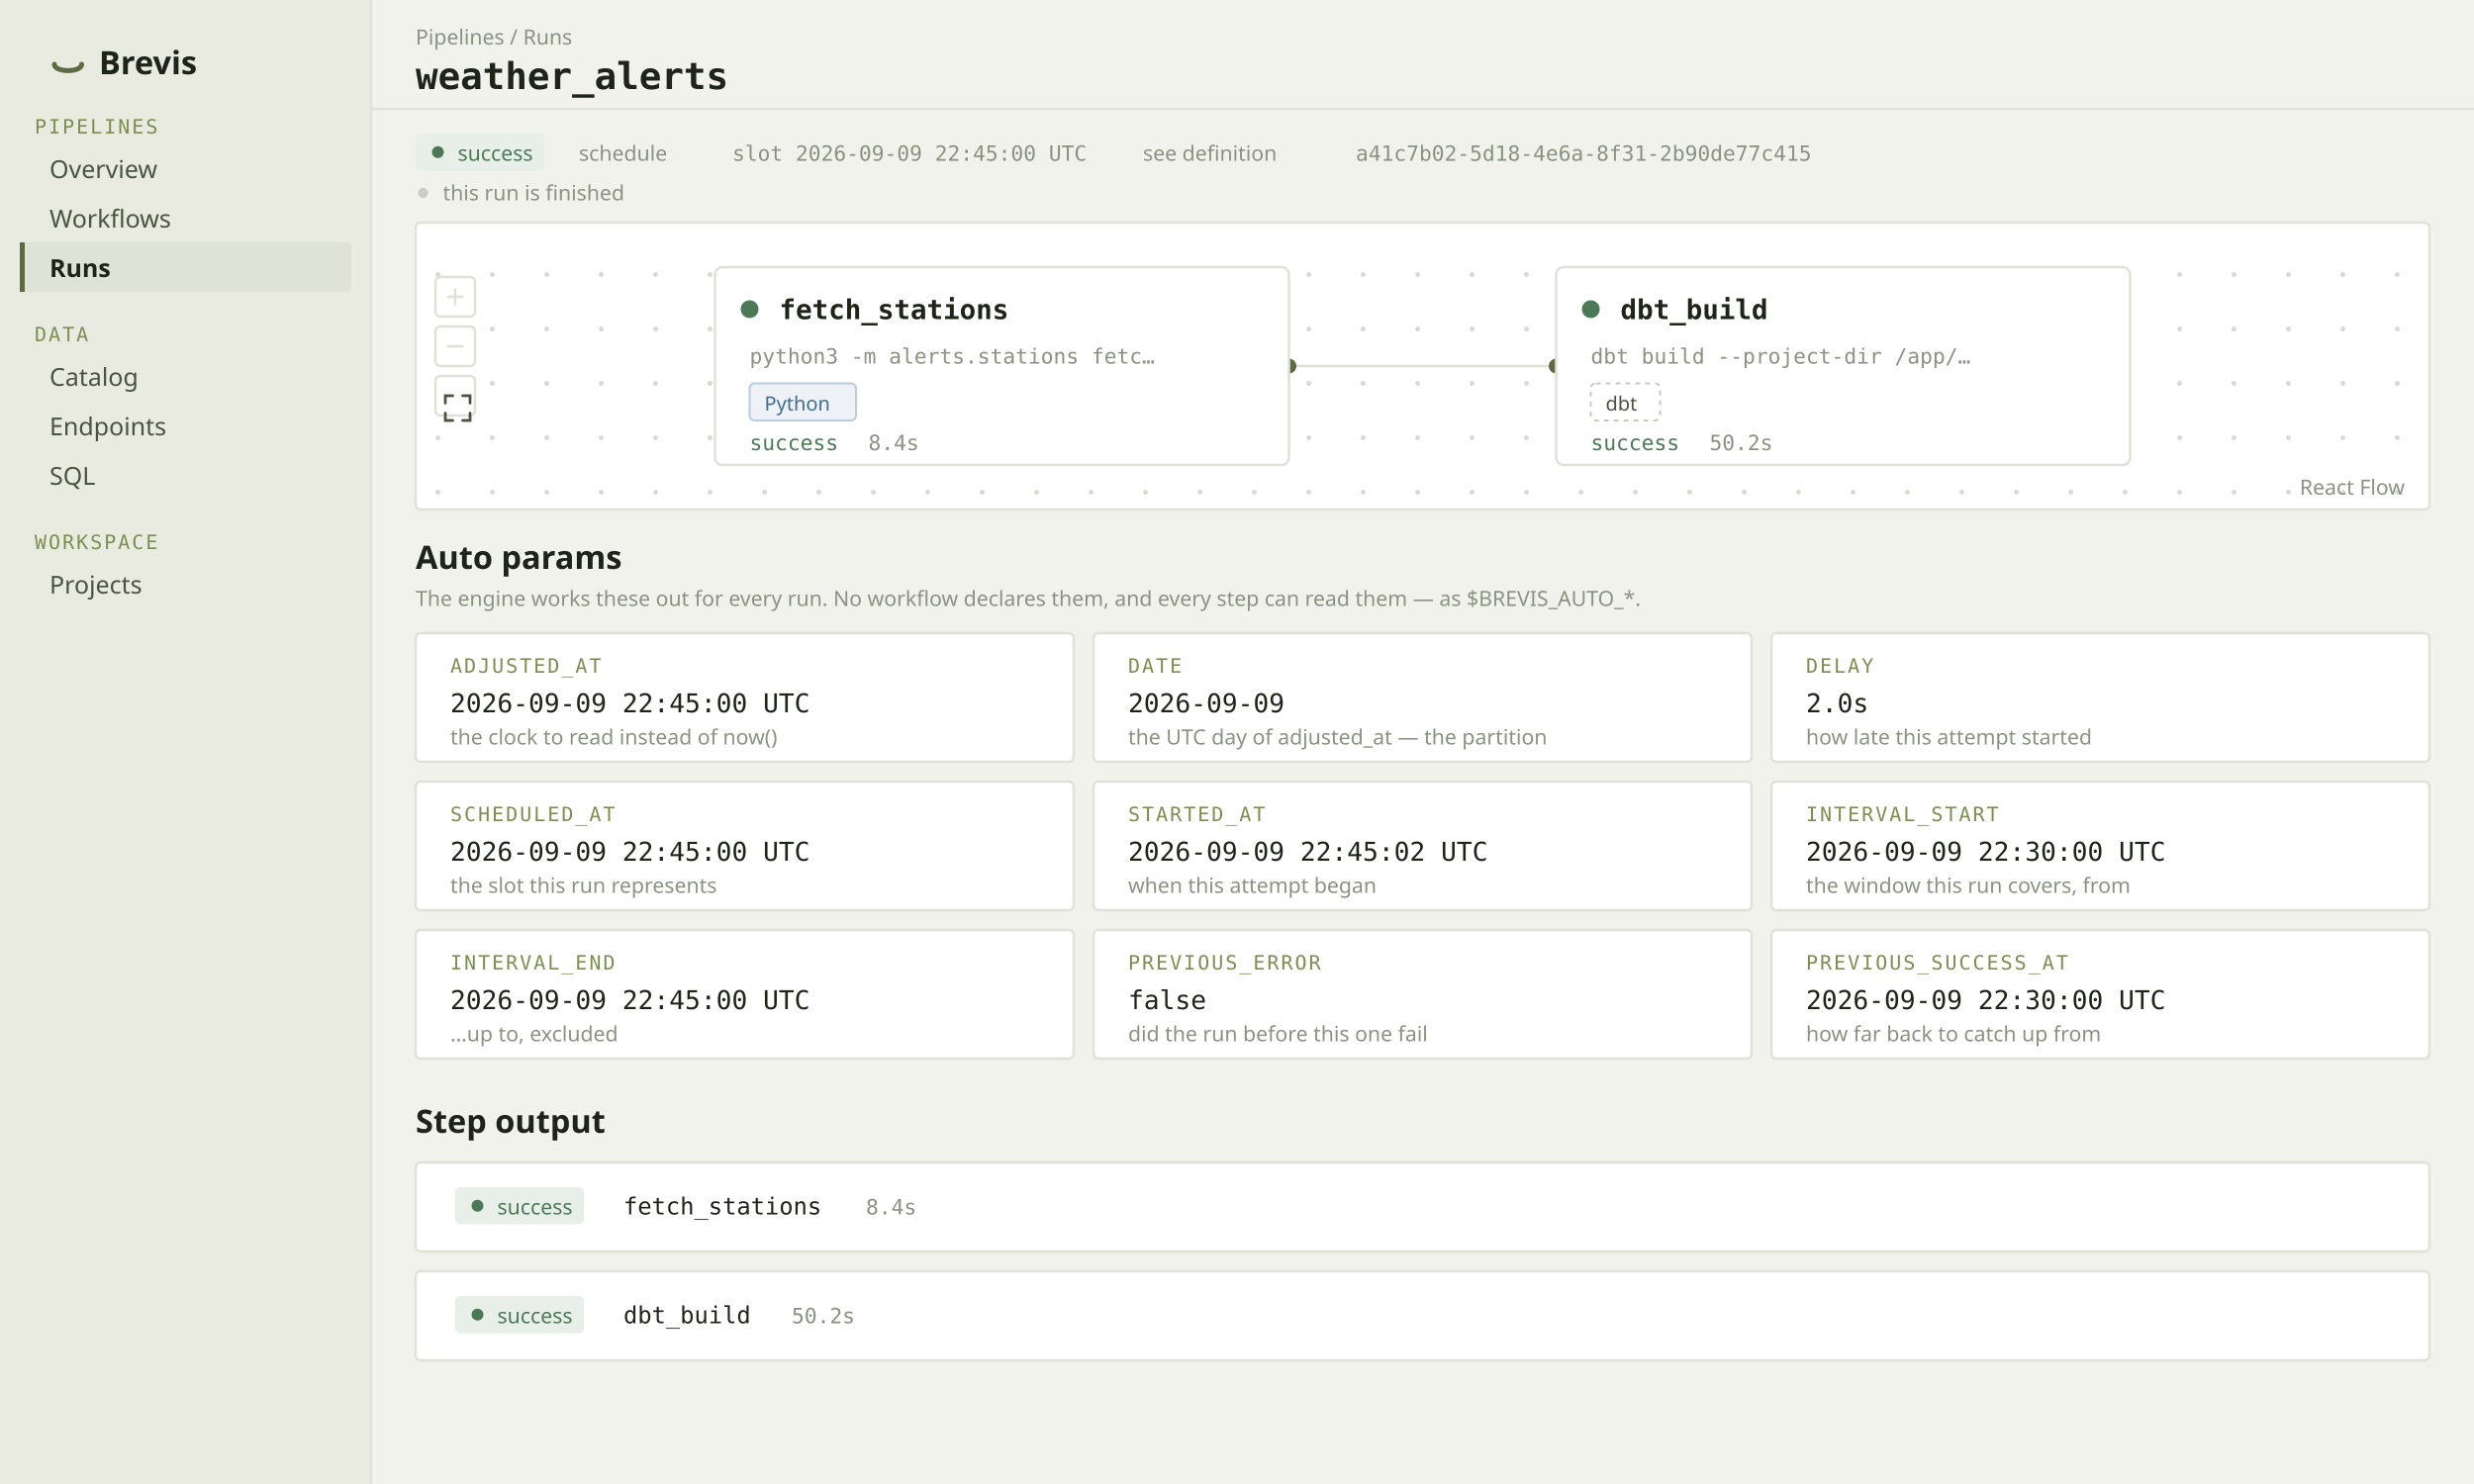
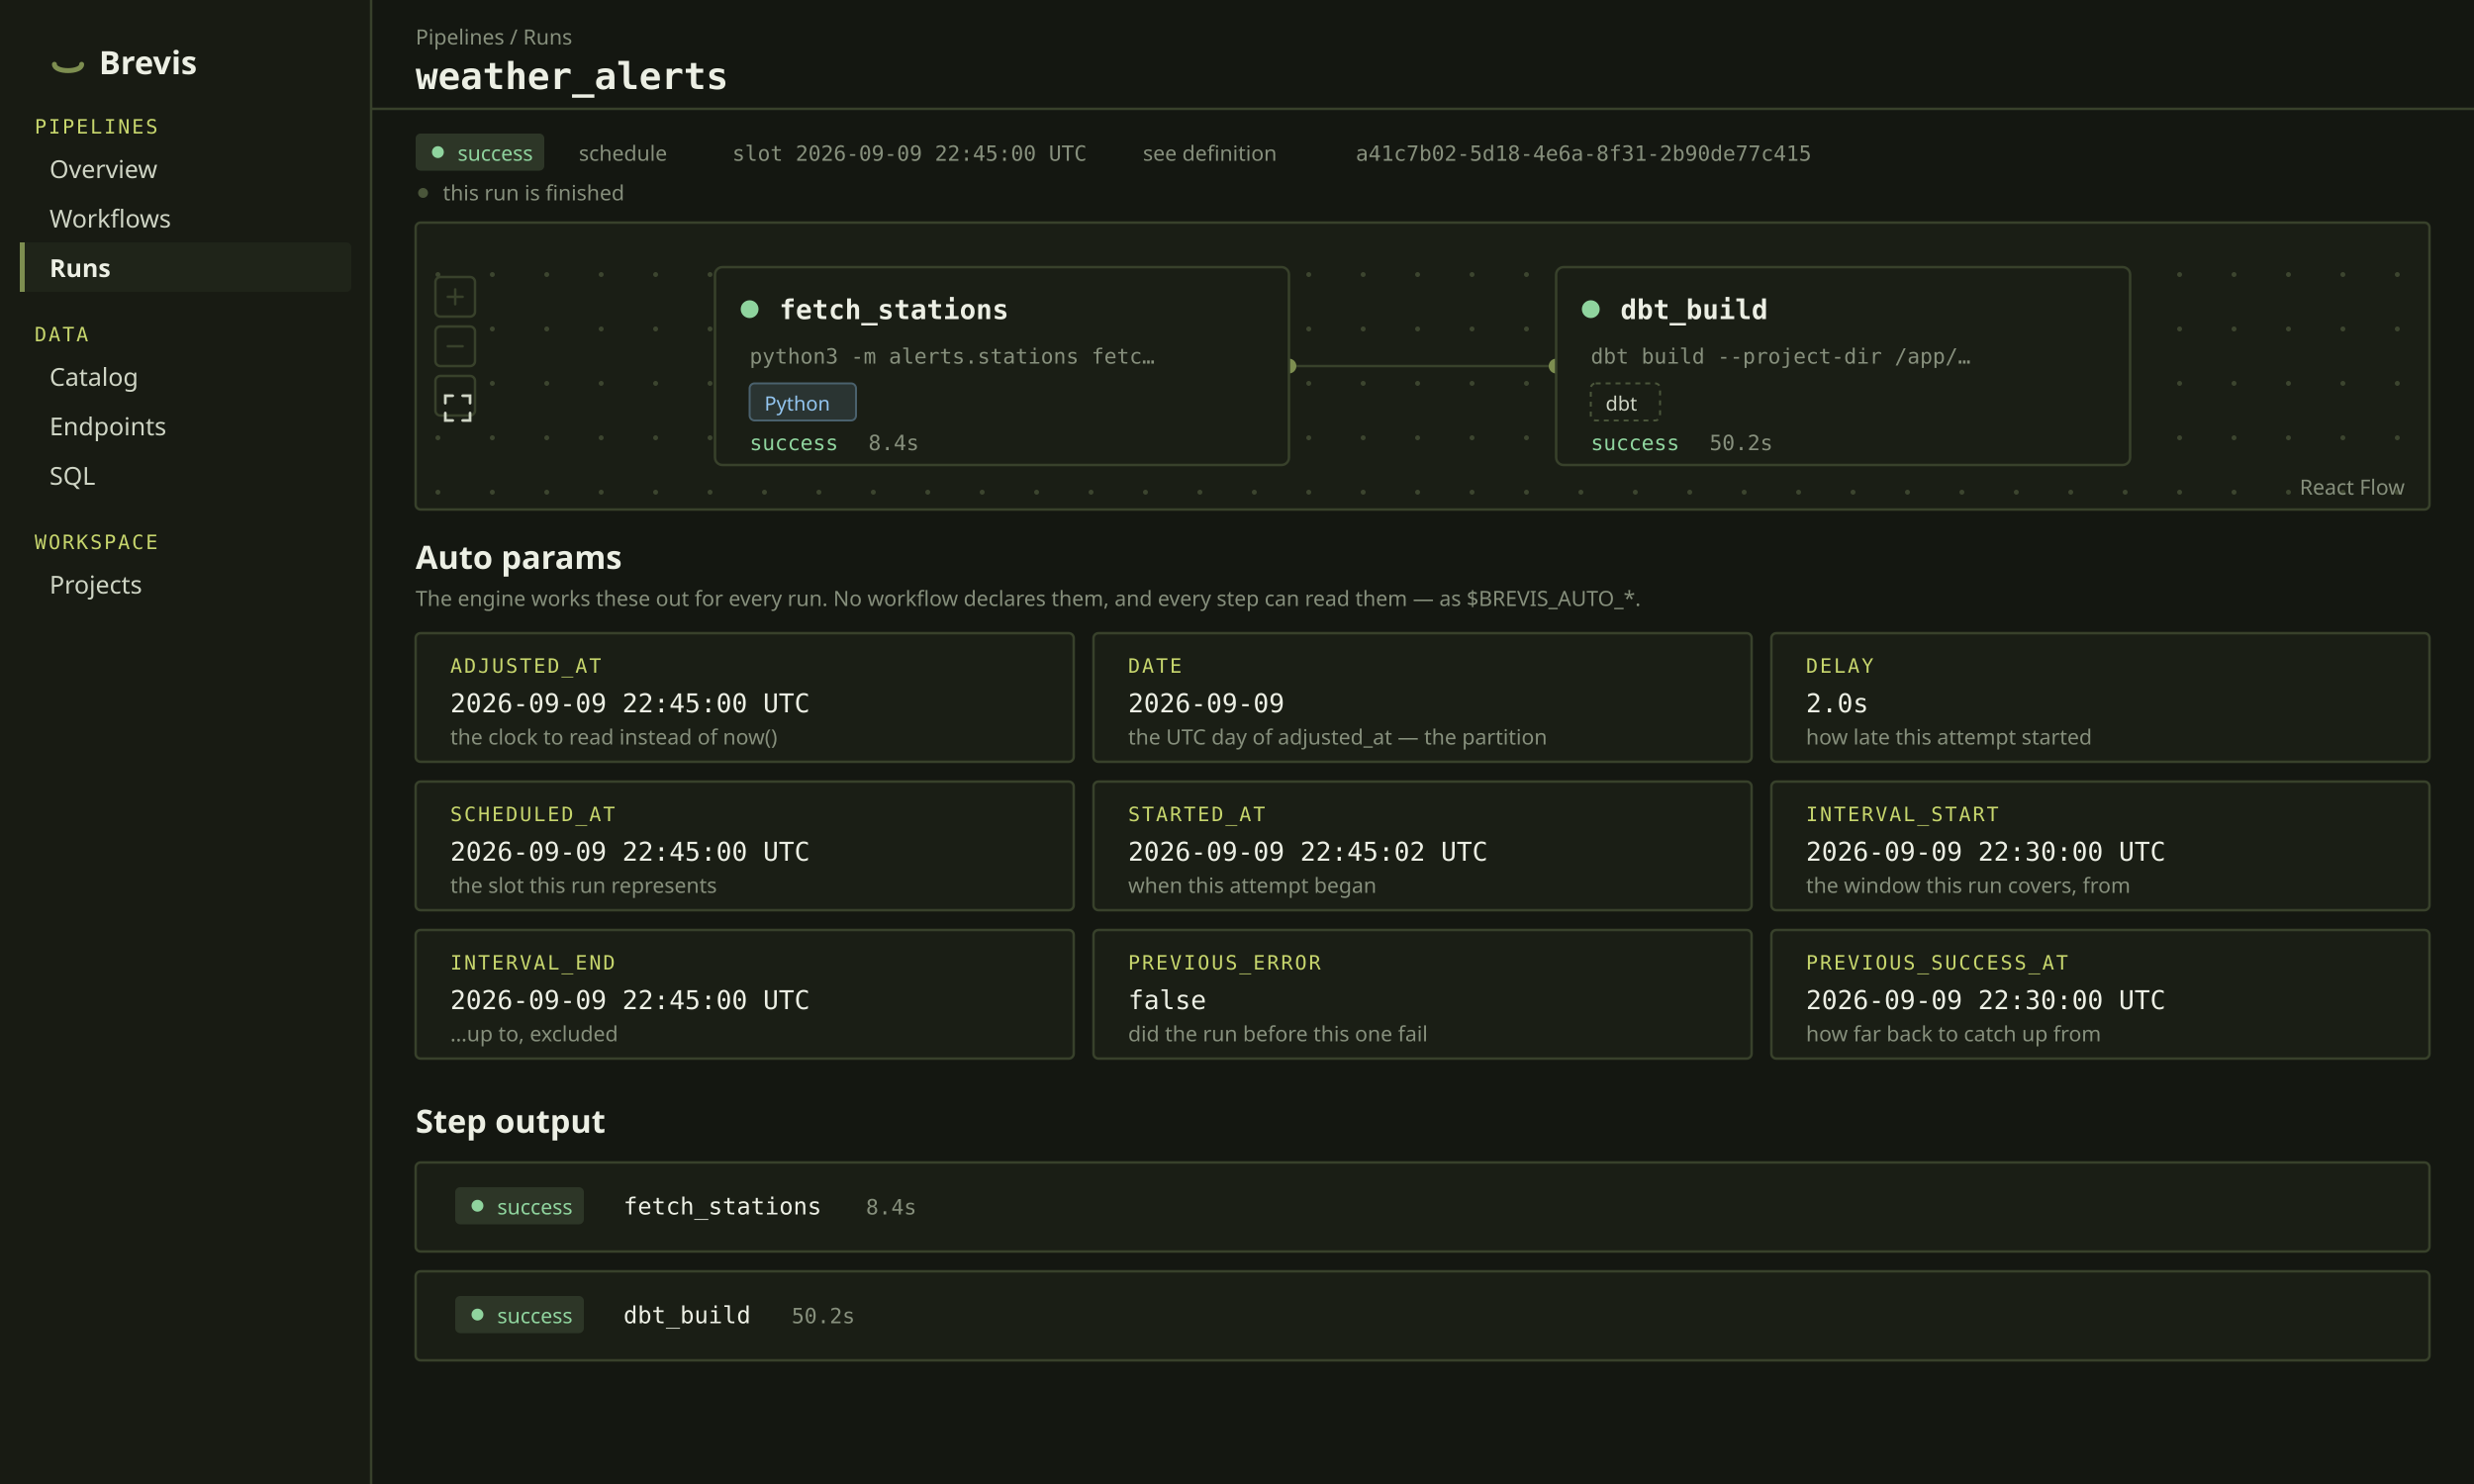
<svg xmlns="http://www.w3.org/2000/svg" viewBox="0 0 1000 600" role="img" aria-labelledby="rd-t rd-d">
  <style>
-     .bg{fill:#f1f2ec}.card{fill:#fff;stroke:#dfe2d6;stroke-width:1}
-     .side{fill:#e9ebe1}.rule{stroke:#dfe2d6;stroke-width:1;fill:none}
+     .bg{fill:#141711}.card{fill:#1a1e15;stroke:#38412b;stroke-width:1}
+     .side{fill:#181b13}.rule{stroke:#38412b;stroke-width:1;fill:none}
    .t{font-family:"IBM Plex Sans",system-ui,sans-serif}
    .m{font-family:"IBM Plex Mono",ui-monospace,monospace}
-     .lbl{font-size:8px;letter-spacing:.1em;fill:#7d8e50}
-     .dim{font-size:8.5px;fill:#8b9280}
-     .nav{font-size:10px;fill:#4a5340}
-     .node{fill:#fff;stroke:#dfe2d6;stroke-width:1}
-     .ok{fill:#4c7a56}
-     .h2{font-size:13px;font-weight:600;fill:#1f2419}
+     .lbl{font-size:8px;letter-spacing:.1em;fill:#c7d66d}
+     .dim{font-size:8.5px;fill:#868f7c}
+     .nav{font-size:10px;fill:#cfd5c5}
+     .node{fill:#1a1e15;stroke:#38412b;stroke-width:1}
+     .ok{fill:#8fd49e}
+     .h2{font-size:13px;font-weight:600;fill:#ecefe4}
  </style>
  <defs>
    <pattern id="dots" width="22" height="22" patternUnits="userSpaceOnUse">
-       <circle cx="1" cy="1" r="1" fill="#c8ccbe" />
+       <circle cx="1" cy="1" r="1" fill="#4a553a" />
    </pattern>
  </defs>
  <rect class="bg" width="1000" height="600" />
  <rect class="side" width="150" height="600" />
  <path class="rule" d="M150 0v600M150 44h850" />
-   <path d="M22 26c0 3.4 11 3.4 11 0" stroke="#5e6b40" stroke-width="2" stroke-linecap="round" fill="none" />
-   <text class="t" x="40" y="30" font-size="13" font-weight="600" fill="#1f2419">Brevis</text>
+   <path d="M22 26c0 3.4 11 3.4 11 0" stroke="#7d8e50" stroke-width="2" stroke-linecap="round" fill="none" />
+   <text class="t" x="40" y="30" font-size="13" font-weight="600" fill="#ecefe4">Brevis</text>
  <text class="m lbl" x="14" y="54">PIPELINES</text>
  <text class="t nav" x="20" y="72">Overview</text>
  <text class="t nav" x="20" y="92">Workflows</text>
-   <rect x="8" y="98" width="134" height="20" rx="2" fill="#dfe2d6" />
-   <path d="M9 98v20" stroke="#5e6b40" stroke-width="2" />
-   <text class="t" x="20" y="112" font-size="10" font-weight="600" fill="#1f2419">Runs</text>
+   <rect x="8" y="98" width="134" height="20" rx="2" fill="#1f2419" />
+   <path d="M9 98v20" stroke="#7d8e50" stroke-width="2" />
+   <text class="t" x="20" y="112" font-size="10" font-weight="600" fill="#ecefe4">Runs</text>
  <text class="m lbl" x="14" y="138">DATA</text>
  <text class="t nav" x="20" y="156">Catalog</text>
  <text class="t nav" x="20" y="176">Endpoints</text>
  <text class="t nav" x="20" y="196">SQL</text>
  <text class="m lbl" x="14" y="222">WORKSPACE</text>
  <text class="t nav" x="20" y="240">Projects</text>
  <text class="t dim" x="168" y="18">Pipelines / Runs</text>
-   <text class="m" x="168" y="36" font-size="15" font-weight="600" fill="#1f2419">weather_alerts</text>
-   <rect x="168" y="54" width="52" height="15" rx="2" fill="#e7efe8" />
+   <text class="m" x="168" y="36" font-size="15" font-weight="600" fill="#ecefe4">weather_alerts</text>
+   <rect x="168" y="54" width="52" height="15" rx="2" fill="#2d3627" />
  <circle cx="177" cy="61.5" r="2.4" class="ok" />
  <text class="t ok" x="185" y="65" font-size="8.5">success</text>
-   <text class="t dim" x="234" y="65" fill="#4a5340">schedule</text>
+   <text class="t dim" x="234" y="65" fill="#cfd5c5">schedule</text>
  <text class="m dim" x="296" y="65">slot 2026-09-09 22:45:00 UTC</text>
-   <text class="t dim" x="462" y="65" fill="#5e6b40">see definition</text>
+   <text class="t dim" x="462" y="65" fill="#7d8e50">see definition</text>
  <text class="m dim" x="548" y="65" font-size="8">a41c7b02-5d18-4e6a-8f31-2b90de77c415</text>
-   <circle cx="171" cy="78" r="2" fill="#c8ccbe" />
+   <circle cx="171" cy="78" r="2" fill="#4a553a" />
  <text class="t dim" x="179" y="81" font-size="8">this run is finished</text>
  <rect class="card" x="168" y="90" width="814" height="116" rx="2" />
  <rect x="169" y="91" width="812" height="114" fill="url(#dots)" opacity=".7" />
  <rect class="card" x="176" y="112" width="16" height="16" rx="2" />
-   <path class="rule" d="M181 120h6M184 117v6" stroke="#4a5340" stroke-linecap="round" />
+   <path class="rule" d="M181 120h6M184 117v6" stroke="#cfd5c5" stroke-linecap="round" />
  <rect class="card" x="176" y="132" width="16" height="16" rx="2" />
-   <path class="rule" d="M181 140h6" stroke="#4a5340" stroke-linecap="round" />
+   <path class="rule" d="M181 140h6" stroke="#cfd5c5" stroke-linecap="round" />
  <rect class="card" x="176" y="152" width="16" height="16" rx="2" />
-   <path d="M180 163v-3h3M187 160h3v3M190 167v3h-3M183 170h-3v-3" stroke="#4a5340" stroke-width="1.1" fill="none" stroke-linecap="round" />
-   <text class="t dim" x="972" y="200" font-size="6.5" text-anchor="end" fill="#c8ccbe">React Flow</text>
-   <path class="rule" d="M521 148h108" stroke="#5e6b40" stroke-width="1.4" />
-   <circle cx="521" cy="148" r="3" fill="#5e6b40" />
-   <circle cx="629" cy="148" r="3" fill="#5e6b40" />
+   <path d="M180 163v-3h3M187 160h3v3M190 167v3h-3M183 170h-3v-3" stroke="#cfd5c5" stroke-width="1.1" fill="none" stroke-linecap="round" />
+   <text class="t dim" x="972" y="200" font-size="6.5" text-anchor="end" fill="#4a553a">React Flow</text>
+   <path class="rule" d="M521 148h108" stroke="#7d8e50" stroke-width="1.4" />
+   <circle cx="521" cy="148" r="3" fill="#7d8e50" />
+   <circle cx="629" cy="148" r="3" fill="#7d8e50" />
  <rect class="node" x="289" y="108" width="232" height="80" rx="3" />
  <circle cx="303" cy="125" r="3.6" class="ok" />
-   <text class="m" x="315" y="129" font-size="11" font-weight="600" fill="#1f2419">fetch_stations</text>
-   <text class="m dim" x="303" y="147" font-size="8.5" fill="#4a5340">python3 -m alerts.stations fetc…</text>
-   <rect x="303" y="155" width="43" height="15" rx="2" fill="#eef2f7" stroke="#b9cbdd" stroke-width=".8" />
-   <text class="t" x="309" y="166" font-size="8" fill="#3f6d8f">Python</text>
+   <text class="m" x="315" y="129" font-size="11" font-weight="600" fill="#ecefe4">fetch_stations</text>
+   <text class="m dim" x="303" y="147" font-size="8.5" fill="#cfd5c5">python3 -m alerts.stations fetc…</text>
+   <rect x="303" y="155" width="43" height="15" rx="2" fill="#2a3432" stroke="#4a616d" stroke-width=".8" />
+   <text class="t" x="309" y="166" font-size="8" fill="#93c5f0">Python</text>
  <text class="m ok" x="303" y="182" font-size="8.5">success</text>
  <text class="m dim" x="351" y="182" font-size="8.5">8.4s</text>
  <rect class="node" x="629" y="108" width="232" height="80" rx="3" />
  <circle cx="643" cy="125" r="3.6" class="ok" />
-   <text class="m" x="655" y="129" font-size="11" font-weight="600" fill="#1f2419">dbt_build</text>
-   <text class="m dim" x="643" y="147" font-size="8.5" fill="#4a5340">dbt build --project-dir /app/…</text>
-   <rect x="643" y="155" width="28" height="15" rx="2" fill="none" stroke="#c8ccbe" stroke-width=".8" stroke-dasharray="2 2" />
-   <text class="t" x="649" y="166" font-size="8" fill="#4a5340">dbt</text>
+   <text class="m" x="655" y="129" font-size="11" font-weight="600" fill="#ecefe4">dbt_build</text>
+   <text class="m dim" x="643" y="147" font-size="8.5" fill="#cfd5c5">dbt build --project-dir /app/…</text>
+   <rect x="643" y="155" width="28" height="15" rx="2" fill="none" stroke="#4a553a" stroke-width=".8" stroke-dasharray="2 2" />
+   <text class="t" x="649" y="166" font-size="8" fill="#cfd5c5">dbt</text>
  <text class="m ok" x="643" y="182" font-size="8.5">success</text>
  <text class="m dim" x="691" y="182" font-size="8.5">50.2s</text>
  <text class="t h2" x="168" y="230">Auto params</text>
  <text class="t dim" x="168" y="245">The engine works these out for every run. No workflow declares them, and every step can read them — as $BREVIS_AUTO_*.</text>
  <rect class="card" x="168" y="256" width="266" height="52" rx="2" />
-   <text class="m lbl" x="182" y="272" fill="#8b9280">ADJUSTED_AT</text>
-   <text class="m" x="182" y="288" font-size="10.5" fill="#1f2419">2026-09-09 22:45:00 UTC</text>
+   <text class="m lbl" x="182" y="272" fill="#868f7c">ADJUSTED_AT</text>
+   <text class="m" x="182" y="288" font-size="10.5" fill="#ecefe4">2026-09-09 22:45:00 UTC</text>
  <text class="t dim" x="182" y="301" font-size="7.5">the clock to read instead of now()</text>
  <rect class="card" x="442" y="256" width="266" height="52" rx="2" />
-   <text class="m lbl" x="456" y="272" fill="#8b9280">DATE</text>
-   <text class="m" x="456" y="288" font-size="10.5" fill="#1f2419">2026-09-09</text>
+   <text class="m lbl" x="456" y="272" fill="#868f7c">DATE</text>
+   <text class="m" x="456" y="288" font-size="10.5" fill="#ecefe4">2026-09-09</text>
  <text class="t dim" x="456" y="301" font-size="7.5">the UTC day of adjusted_at — the partition</text>
  <rect class="card" x="716" y="256" width="266" height="52" rx="2" />
-   <text class="m lbl" x="730" y="272" fill="#8b9280">DELAY</text>
-   <text class="m" x="730" y="288" font-size="10.5" fill="#1f2419">2.0s</text>
+   <text class="m lbl" x="730" y="272" fill="#868f7c">DELAY</text>
+   <text class="m" x="730" y="288" font-size="10.5" fill="#ecefe4">2.0s</text>
  <text class="t dim" x="730" y="301" font-size="7.5">how late this attempt started</text>
  <rect class="card" x="168" y="316" width="266" height="52" rx="2" />
-   <text class="m lbl" x="182" y="332" fill="#8b9280">SCHEDULED_AT</text>
-   <text class="m" x="182" y="348" font-size="10.5" fill="#1f2419">2026-09-09 22:45:00 UTC</text>
+   <text class="m lbl" x="182" y="332" fill="#868f7c">SCHEDULED_AT</text>
+   <text class="m" x="182" y="348" font-size="10.5" fill="#ecefe4">2026-09-09 22:45:00 UTC</text>
  <text class="t dim" x="182" y="361" font-size="7.5">the slot this run represents</text>
  <rect class="card" x="442" y="316" width="266" height="52" rx="2" />
-   <text class="m lbl" x="456" y="332" fill="#8b9280">STARTED_AT</text>
-   <text class="m" x="456" y="348" font-size="10.5" fill="#1f2419">2026-09-09 22:45:02 UTC</text>
+   <text class="m lbl" x="456" y="332" fill="#868f7c">STARTED_AT</text>
+   <text class="m" x="456" y="348" font-size="10.5" fill="#ecefe4">2026-09-09 22:45:02 UTC</text>
  <text class="t dim" x="456" y="361" font-size="7.5">when this attempt began</text>
  <rect class="card" x="716" y="316" width="266" height="52" rx="2" />
-   <text class="m lbl" x="730" y="332" fill="#8b9280">INTERVAL_START</text>
-   <text class="m" x="730" y="348" font-size="10.5" fill="#1f2419">2026-09-09 22:30:00 UTC</text>
+   <text class="m lbl" x="730" y="332" fill="#868f7c">INTERVAL_START</text>
+   <text class="m" x="730" y="348" font-size="10.5" fill="#ecefe4">2026-09-09 22:30:00 UTC</text>
  <text class="t dim" x="730" y="361" font-size="7.5">the window this run covers, from</text>
  <rect class="card" x="168" y="376" width="266" height="52" rx="2" />
-   <text class="m lbl" x="182" y="392" fill="#8b9280">INTERVAL_END</text>
-   <text class="m" x="182" y="408" font-size="10.5" fill="#1f2419">2026-09-09 22:45:00 UTC</text>
+   <text class="m lbl" x="182" y="392" fill="#868f7c">INTERVAL_END</text>
+   <text class="m" x="182" y="408" font-size="10.5" fill="#ecefe4">2026-09-09 22:45:00 UTC</text>
  <text class="t dim" x="182" y="421" font-size="7.5">…up to, excluded</text>
  <rect class="card" x="442" y="376" width="266" height="52" rx="2" />
-   <text class="m lbl" x="456" y="392" fill="#8b9280">PREVIOUS_ERROR</text>
-   <text class="m" x="456" y="408" font-size="10.5" fill="#1f2419">false</text>
+   <text class="m lbl" x="456" y="392" fill="#868f7c">PREVIOUS_ERROR</text>
+   <text class="m" x="456" y="408" font-size="10.5" fill="#ecefe4">false</text>
  <text class="t dim" x="456" y="421" font-size="7.5">did the run before this one fail</text>
  <rect class="card" x="716" y="376" width="266" height="52" rx="2" />
-   <text class="m lbl" x="730" y="392" fill="#8b9280">PREVIOUS_SUCCESS_AT</text>
-   <text class="m" x="730" y="408" font-size="10.5" fill="#1f2419">2026-09-09 22:30:00 UTC</text>
+   <text class="m lbl" x="730" y="392" fill="#868f7c">PREVIOUS_SUCCESS_AT</text>
+   <text class="m" x="730" y="408" font-size="10.5" fill="#ecefe4">2026-09-09 22:30:00 UTC</text>
  <text class="t dim" x="730" y="421" font-size="7.5">how far back to catch up from</text>
  <text class="t h2" x="168" y="458">Step output</text>
  <rect class="card" x="168" y="470" width="814" height="36" rx="2" />
-   <rect x="184" y="480" width="52" height="15" rx="2" fill="#e7efe8" />
+   <rect x="184" y="480" width="52" height="15" rx="2" fill="#2d3627" />
  <circle cx="193" cy="487.5" r="2.4" class="ok" />
  <text class="t ok" x="201" y="491" font-size="8.5">success</text>
-   <text class="m" x="252" y="491" font-size="9.5" fill="#1f2419">fetch_stations</text>
+   <text class="m" x="252" y="491" font-size="9.5" fill="#ecefe4">fetch_stations</text>
  <text class="m dim" x="350" y="491">8.4s</text>
  <rect class="card" x="168" y="514" width="814" height="36" rx="2" />
-   <rect x="184" y="524" width="52" height="15" rx="2" fill="#e7efe8" />
+   <rect x="184" y="524" width="52" height="15" rx="2" fill="#2d3627" />
  <circle cx="193" cy="531.5" r="2.4" class="ok" />
  <text class="t ok" x="201" y="535" font-size="8.5">success</text>
-   <text class="m" x="252" y="535" font-size="9.5" fill="#1f2419">dbt_build</text>
+   <text class="m" x="252" y="535" font-size="9.5" fill="#ecefe4">dbt_build</text>
  <text class="m dim" x="320" y="535">50.2s</text>
</svg>
